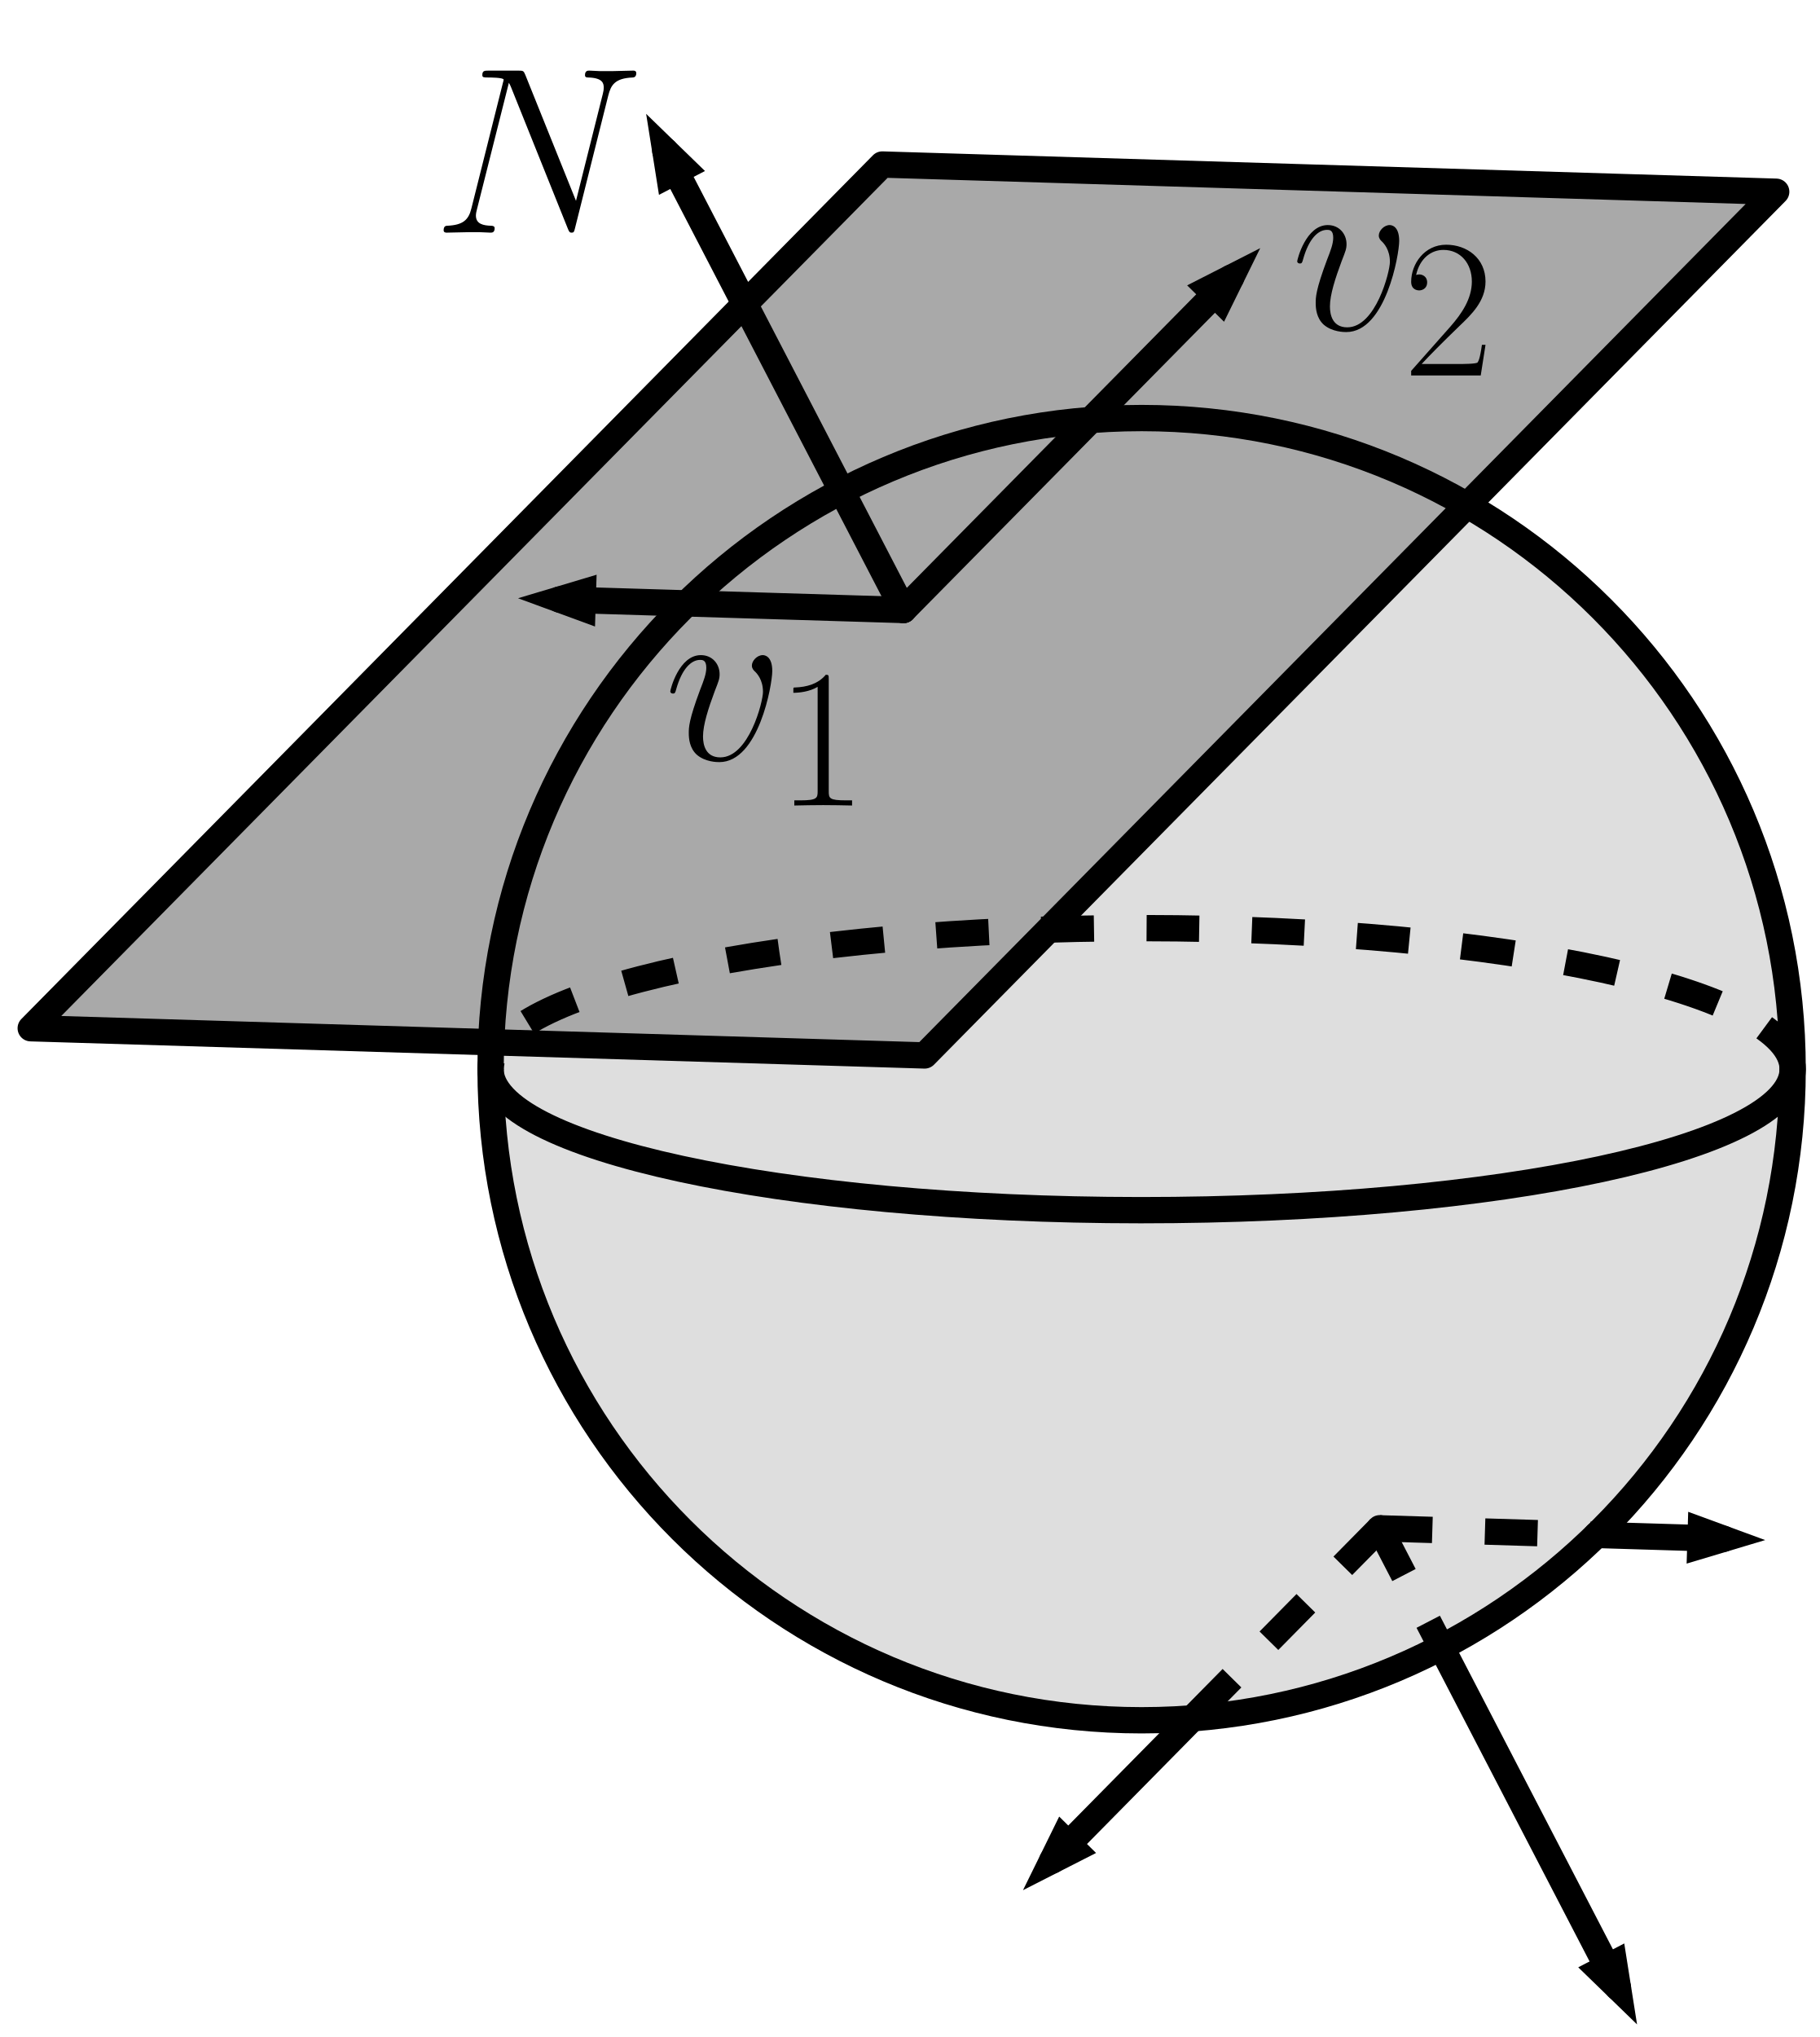
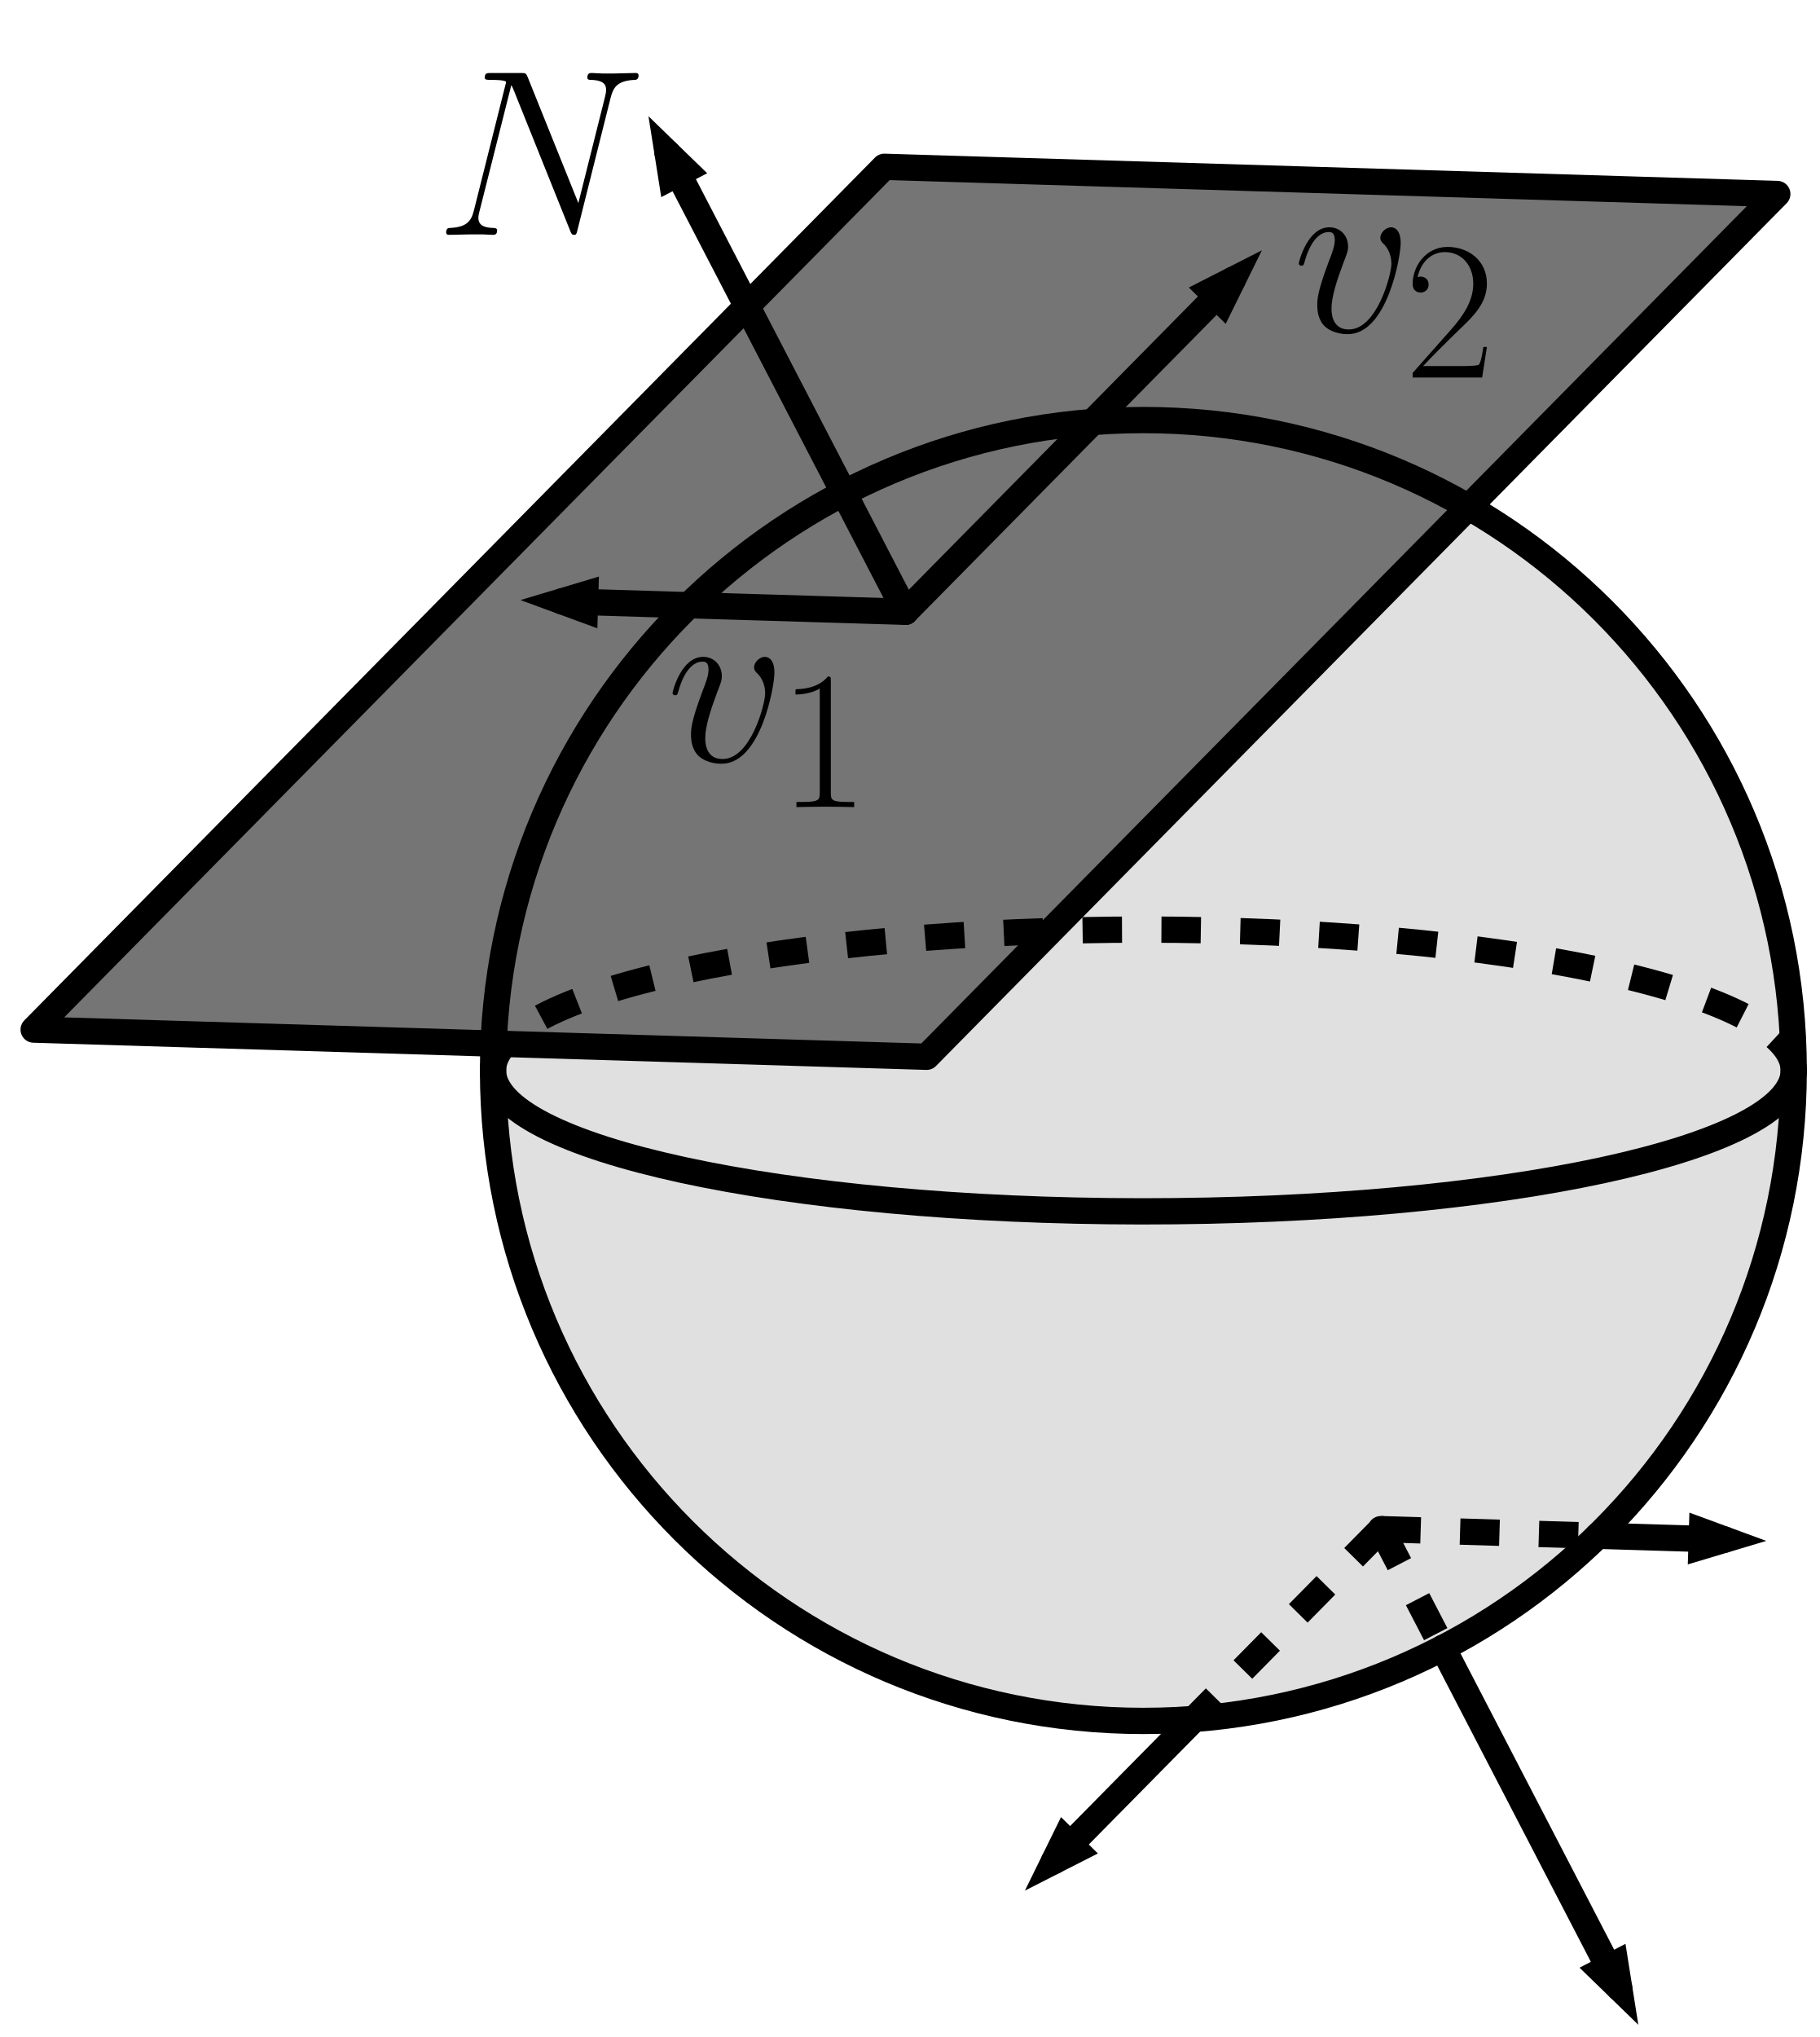
- <svg xmlns="http://www.w3.org/2000/svg" xmlns:xlink="http://www.w3.org/1999/xlink" width="553.241pt" height="619.342pt" viewBox="0 0 553.241 619.342" version="1.1">
+ <svg xmlns="http://www.w3.org/2000/svg" xmlns:xlink="http://www.w3.org/1999/xlink" width="554pt" height="620pt" viewBox="0 0 554 620" version="1.1">
  <defs>
    <g>
      <symbol overflow="visible" id="glyph0-0">
        <path style="stroke:none;" d="" />
      </symbol>
      <symbol overflow="visible" id="glyph0-1">
        <path style="stroke:none;" d="M 53.375 -41.688 C 54.172 -44.797 55.312 -46.953 60.797 -47.172 C 61.016 -47.172 61.891 -47.234 61.891 -48.469 C 61.891 -49.266 61.234 -49.266 60.953 -49.266 C 59.5 -49.266 55.828 -49.109 54.375 -49.109 L 50.922 -49.109 C 49.906 -49.109 48.609 -49.266 47.609 -49.266 C 47.172 -49.266 46.297 -49.266 46.297 -47.891 C 46.297 -47.172 46.875 -47.172 47.391 -47.172 C 51.719 -47.031 52 -45.359 52 -44.062 C 52 -43.422 51.938 -43.203 51.719 -42.188 L 43.562 -9.672 L 28.125 -48.031 C 27.625 -49.188 27.547 -49.266 25.969 -49.266 L 17.172 -49.266 C 15.719 -49.266 15.078 -49.266 15.078 -47.891 C 15.078 -47.172 15.578 -47.172 16.953 -47.172 C 17.312 -47.172 21.562 -47.172 21.562 -46.516 C 21.562 -46.375 21.422 -45.797 21.344 -45.578 L 11.75 -7.359 C 10.891 -3.828 9.156 -2.312 4.406 -2.094 C 4.031 -2.094 3.312 -2.016 3.312 -0.719 C 3.312 0 4.031 0 4.25 0 C 5.703 0 9.375 -0.141 10.812 -0.141 L 14.281 -0.141 C 15.297 -0.141 16.516 0 17.531 0 C 18.031 0 18.828 0 18.828 -1.375 C 18.828 -2.016 18.109 -2.094 17.812 -2.094 C 15.438 -2.156 13.125 -2.594 13.125 -5.188 C 13.125 -5.766 13.266 -6.422 13.422 -7 L 23.156 -45.578 C 23.578 -44.859 23.578 -44.719 23.875 -44.062 L 41.047 -1.297 C 41.406 -0.438 41.547 0 42.188 0 C 42.922 0 42.984 -0.219 43.281 -1.438 Z M 53.375 -41.688 " />
      </symbol>
-       <symbol overflow="visible" id="glyph0-2">
-         <path style="stroke:none;" d="M 32.969 -26.969 C 32.969 -31.516 30.656 -31.812 30.078 -31.812 C 28.344 -31.812 26.766 -30.078 26.766 -28.641 C 26.766 -27.766 27.266 -27.266 27.547 -26.969 C 28.266 -26.328 30.141 -24.375 30.141 -20.625 C 30.141 -17.594 25.828 -0.719 17.172 -0.719 C 12.766 -0.719 11.906 -4.406 11.906 -7.062 C 11.906 -10.672 13.562 -15.719 15.5 -20.922 C 16.656 -23.875 16.953 -24.594 16.953 -26.031 C 16.953 -29.062 14.781 -31.812 11.25 -31.812 C 4.609 -31.812 1.953 -21.344 1.953 -20.766 C 1.953 -20.484 2.234 -20.125 2.734 -20.125 C 3.391 -20.125 3.469 -20.406 3.75 -21.422 C 5.484 -27.625 8.297 -30.359 11.031 -30.359 C 11.688 -30.359 12.906 -30.359 12.906 -27.984 C 12.906 -26.109 12.109 -24.016 11.031 -21.281 C 7.578 -12.047 7.578 -9.812 7.578 -8.078 C 7.578 -6.484 7.797 -3.531 10.031 -1.516 C 12.625 0.719 16.234 0.719 16.875 0.719 C 28.844 0.719 32.969 -22.859 32.969 -26.969 Z M 32.969 -26.969 " />
-       </symbol>
      <symbol overflow="visible" id="glyph1-0">
        <path style="stroke:none;" d="" />
      </symbol>
      <symbol overflow="visible" id="glyph1-1">
+         <path style="stroke:none;" d="M 32.969 -26.969 C 32.969 -31.516 30.656 -31.812 30.078 -31.812 C 28.344 -31.812 26.766 -30.078 26.766 -28.641 C 26.766 -27.766 27.266 -27.266 27.547 -26.969 C 28.266 -26.328 30.141 -24.375 30.141 -20.625 C 30.141 -17.594 25.828 -0.719 17.172 -0.719 C 12.766 -0.719 11.906 -4.406 11.906 -7.062 C 11.906 -10.672 13.562 -15.719 15.5 -20.922 C 16.656 -23.875 16.953 -24.594 16.953 -26.031 C 16.953 -29.062 14.781 -31.812 11.25 -31.812 C 4.609 -31.812 1.953 -21.344 1.953 -20.766 C 1.953 -20.484 2.234 -20.125 2.734 -20.125 C 3.391 -20.125 3.469 -20.406 3.75 -21.422 C 5.484 -27.625 8.297 -30.359 11.031 -30.359 C 11.688 -30.359 12.906 -30.359 12.906 -27.984 C 12.906 -26.109 12.109 -24.016 11.031 -21.281 C 7.578 -12.047 7.578 -9.812 7.578 -8.078 C 7.578 -6.484 7.797 -3.531 10.031 -1.516 C 12.625 0.719 16.234 0.719 16.875 0.719 C 28.844 0.719 32.969 -22.859 32.969 -26.969 Z M 32.969 -26.969 " />
+       </symbol>
+       <symbol overflow="visible" id="glyph2-0">
+         <path style="stroke:none;" d="" />
+       </symbol>
+       <symbol overflow="visible" id="glyph2-1">
        <path style="stroke:none;" d="M 16 -38.422 C 16 -39.688 15.938 -39.75 15.094 -39.75 C 12.75 -36.922 9.203 -36.016 5.828 -35.891 C 5.656 -35.891 5.344 -35.891 5.297 -35.781 C 5.234 -35.656 5.234 -35.531 5.234 -34.266 C 7.094 -34.266 10.219 -34.625 12.625 -36.078 L 12.625 -4.391 C 12.625 -2.281 12.5 -1.562 7.328 -1.562 L 5.531 -1.562 L 5.531 0 C 8.422 -0.062 11.422 -0.125 14.312 -0.125 C 17.203 -0.125 20.203 -0.062 23.094 0 L 23.094 -1.562 L 21.281 -1.562 C 16.109 -1.562 16 -2.219 16 -4.391 Z M 16 -38.422 " />
      </symbol>
-       <symbol overflow="visible" id="glyph1-2">
+       <symbol overflow="visible" id="glyph2-2">
        <path style="stroke:none;" d="M 25.078 -9.312 L 23.984 -9.312 C 23.391 -5.047 22.906 -4.328 22.672 -3.969 C 22.359 -3.484 18.031 -3.484 17.203 -3.484 L 5.656 -3.484 C 7.812 -5.828 12.031 -10.094 17.141 -15.031 C 20.797 -18.516 25.078 -22.609 25.078 -28.562 C 25.078 -35.656 19.422 -39.75 13.109 -39.75 C 6.5 -39.75 2.469 -33.906 2.469 -28.5 C 2.469 -26.156 4.203 -25.859 4.938 -25.859 C 5.531 -25.859 7.328 -26.219 7.328 -28.312 C 7.328 -30.188 5.766 -30.719 4.938 -30.719 C 4.562 -30.719 4.203 -30.656 3.969 -30.547 C 5.109 -35.656 8.594 -38.172 12.266 -38.172 C 17.5 -38.172 20.922 -34.031 20.922 -28.562 C 20.922 -23.328 17.859 -18.812 14.438 -14.906 L 2.469 -1.391 L 2.469 0 L 23.625 0 Z M 25.078 -9.312 " />
      </symbol>
    </g>
-     <clipPath id="clip1">
-       <path d="M 206 409 L 476 409 L 476 619.344 L 206 619.344 Z M 206 409 " />
-     </clipPath>
-     <clipPath id="clip2">
-       <path d="M 206 445 L 440 445 L 440 619.344 L 206 619.344 Z M 206 445 " />
-     </clipPath>
-     <clipPath id="clip3">
-       <path d="M 372 353 L 553.242 353 L 553.242 582 L 372 582 Z M 372 353 " />
-     </clipPath>
-     <clipPath id="clip4">
-       <path d="M 403 352 L 553.242 352 L 553.242 584 L 403 584 Z M 403 352 " />
-     </clipPath>
-     <clipPath id="clip5">
-       <path d="M 325 387 L 553.242 387 L 553.242 619.344 L 325 619.344 Z M 325 387 " />
-     </clipPath>
-     <clipPath id="clip6">
-       <path d="M 373 483 L 553.242 483 L 553.242 619.344 L 373 619.344 Z M 373 483 " />
-     </clipPath>
  </defs>
-   <g id="surface1">
-     <path style=" stroke:none;fill-rule:evenodd;fill:rgb(87%,87%,87%);fill-opacity:1;" d="M 545.121 325.074 C 545.121 215.738 456.488 127.105 347.152 127.105 C 237.816 127.105 149.184 215.738 149.184 325.074 C 149.184 434.41 237.816 523.043 347.152 523.043 C 456.488 523.043 545.121 434.41 545.121 325.074 " />
-     <path style=" stroke:none;fill-rule:evenodd;fill:rgb(66.299%,66.299%,66.299%);fill-opacity:1;" d="M 281.172 320.902 L 9.344 312.629 L 268.297 50.023 L 540.125 58.297 Z M 281.172 320.902 " />
-     <g clip-path="url(#clip1)" clip-rule="nonzero">
-       <path style="fill:none;stroke-width:8;stroke-linecap:round;stroke-linejoin:miter;stroke:rgb(0%,0%,0%);stroke-opacity:1;stroke-miterlimit:10;" d="M 380.523 213.815 L 337.878 170.565 " transform="matrix(1,0,0,-1,-17.9058,736.253)" />
-     </g>
-     <path style=" stroke:none;fill-rule:evenodd;fill:rgb(0%,0%,0%);fill-opacity:1;" d="M 319.973 565.688 L 326.547 562.34 L 323.23 559.066 Z M 319.973 565.688 " />
-     <g clip-path="url(#clip2)" clip-rule="nonzero">
-       <path style="fill:none;stroke-width:8;stroke-linecap:round;stroke-linejoin:miter;stroke:rgb(0%,0%,0%);stroke-opacity:1;stroke-miterlimit:10;" d="M 337.878 170.565 L 344.453 173.913 L 341.136 177.187 Z M 337.878 170.565 " transform="matrix(1,0,0,-1,-17.9058,736.253)" />
-     </g>
-     <g clip-path="url(#clip3)" clip-rule="nonzero">
-       <path style="fill:none;stroke-width:8;stroke-linecap:round;stroke-linejoin:miter;stroke:rgb(0%,0%,0%);stroke-opacity:1;stroke-miterlimit:10;" d="M 503.394 269.562 L 542.027 268.386 " transform="matrix(1,0,0,-1,-17.9058,736.253)" />
-     </g>
-     <path style=" stroke:none;fill-rule:evenodd;fill:rgb(0%,0%,0%);fill-opacity:1;" d="M 524.121 467.867 L 517.195 465.324 L 517.055 469.984 Z M 524.121 467.867 " />
-     <g clip-path="url(#clip4)" clip-rule="nonzero">
-       <path style="fill:none;stroke-width:8;stroke-linecap:round;stroke-linejoin:miter;stroke:rgb(0%,0%,0%);stroke-opacity:1;stroke-miterlimit:10;" d="M 542.027 268.386 L 535.101 270.929 L 534.96 266.269 Z M 542.027 268.386 " transform="matrix(1,0,0,-1,-17.9058,736.253)" />
-     </g>
-     <g clip-path="url(#clip5)" clip-rule="nonzero">
-       <path style="fill:none;stroke-width:8;stroke-linecap:round;stroke-linejoin:miter;stroke:rgb(0%,0%,0%);stroke-opacity:1;stroke-miterlimit:10;" d="M 456.214 235.444 L 509.894 131.964 " transform="matrix(1,0,0,-1,-17.9058,736.253)" />
-     </g>
-     <path style=" stroke:none;fill-rule:evenodd;fill:rgb(0%,0%,0%);fill-opacity:1;" d="M 491.988 604.289 L 490.836 597.004 L 486.695 599.152 Z M 491.988 604.289 " />
-     <g clip-path="url(#clip6)" clip-rule="nonzero">
-       <path style="fill:none;stroke-width:8;stroke-linecap:round;stroke-linejoin:miter;stroke:rgb(0%,0%,0%);stroke-opacity:1;stroke-miterlimit:10;" d="M 509.894 131.964 L 508.742 139.249 L 504.601 137.101 Z M 509.894 131.964 " transform="matrix(1,0,0,-1,-17.9058,736.253)" />
-     </g>
-     <path style=" stroke:none;fill-rule:evenodd;fill:rgb(100%,100%,100%);fill-opacity:1;" d="M 421.371 464.684 C 421.371 463.688 420.562 462.883 419.57 462.883 C 418.578 462.883 417.77 463.688 417.77 464.684 C 417.77 465.68 418.578 466.484 419.57 466.484 C 420.562 466.484 421.371 465.68 421.371 464.684 " />
-     <path style="fill:none;stroke-width:8;stroke-linecap:butt;stroke-linejoin:round;stroke:rgb(0%,0%,0%);stroke-opacity:1;stroke-dasharray:16;stroke-miterlimit:10;" d="M 437.476 271.569 L 456.214 235.444 " transform="matrix(1,0,0,-1,-17.9058,736.253)" />
-     <path style="fill:none;stroke-width:8;stroke-linecap:butt;stroke-linejoin:round;stroke:rgb(0%,0%,0%);stroke-opacity:1;stroke-dasharray:16;stroke-miterlimit:10;" d="M 437.476 271.569 L 503.394 269.562 " transform="matrix(1,0,0,-1,-17.9058,736.253)" />
-     <path style="fill:none;stroke-width:8;stroke-linecap:butt;stroke-linejoin:round;stroke:rgb(0%,0%,0%);stroke-opacity:1;stroke-dasharray:16;stroke-miterlimit:10;" d="M 437.476 271.569 L 380.523 213.815 " transform="matrix(1,0,0,-1,-17.9058,736.253)" />
-     <path style="fill:none;stroke-width:8;stroke-linecap:butt;stroke-linejoin:round;stroke:rgb(0%,0%,0%);stroke-opacity:1;stroke-miterlimit:10;" d="M 563.027 411.179 C 563.027 520.515 474.394 609.148 365.058 609.148 C 255.722 609.148 167.089 520.515 167.089 411.179 C 167.089 301.843 255.722 213.21 365.058 213.21 C 474.394 213.21 563.027 301.843 563.027 411.179 " transform="matrix(1,0,0,-1,-17.9058,736.253)" />
-     <path style=" stroke:none;fill-rule:evenodd;fill:rgb(0%,0%,0%);fill-opacity:1;" d="M 546.922 325.738 C 546.922 324.742 546.113 323.938 545.121 323.938 C 544.129 323.938 543.32 324.742 543.32 325.738 C 543.32 326.73 544.129 327.539 545.121 327.539 C 546.113 327.539 546.922 326.73 546.922 325.738 " />
-     <path style="fill:none;stroke-width:8;stroke-linecap:butt;stroke-linejoin:round;stroke:rgb(0%,0%,0%);stroke-opacity:1;stroke-dasharray:16;stroke-miterlimit:10;" d="M 563.043 411.038 C 563.402 434.718 475.054 453.98 365.71 454.058 C 256.371 454.14 167.437 435.003 167.074 411.319 C 167.074 411.292 167.074 411.269 167.074 411.241 " transform="matrix(1,0,0,-1,-17.9058,736.253)" />
-     <path style="fill:none;stroke-width:8;stroke-linecap:butt;stroke-linejoin:round;stroke:rgb(0%,0%,0%);stroke-opacity:1;stroke-miterlimit:10;" d="M 167.074 411.241 C 166.925 387.562 255.445 368.335 364.785 368.304 C 473.972 368.269 562.668 387.39 563.043 411.038 " transform="matrix(1,0,0,-1,-17.9058,736.253)" />
-     <path style="fill:none;stroke-width:8;stroke-linecap:butt;stroke-linejoin:round;stroke:rgb(0%,0%,0%);stroke-opacity:1;stroke-miterlimit:10;" d="M 299.078 415.351 L 27.25 423.624 L 286.203 686.23 L 558.031 677.956 Z M 299.078 415.351 " transform="matrix(1,0,0,-1,-17.9058,736.253)" />
-     <path style="fill:none;stroke-width:8;stroke-linecap:round;stroke-linejoin:miter;stroke:rgb(0%,0%,0%);stroke-opacity:1;stroke-miterlimit:10;" d="M 292.64 550.788 L 392.238 651.792 " transform="matrix(1,0,0,-1,-17.9058,736.253)" />
-     <path style="fill-rule:evenodd;fill:rgb(0%,0%,0%);fill-opacity:1;stroke-width:8;stroke-linecap:round;stroke-linejoin:miter;stroke:rgb(0%,0%,0%);stroke-opacity:1;stroke-miterlimit:10;" d="M 392.238 651.792 L 385.664 648.444 L 388.984 645.171 Z M 392.238 651.792 " transform="matrix(1,0,0,-1,-17.9058,736.253)" />
-     <path style="fill:none;stroke-width:8;stroke-linecap:round;stroke-linejoin:miter;stroke:rgb(0%,0%,0%);stroke-opacity:1;stroke-miterlimit:10;" d="M 292.64 550.788 L 188.089 553.972 " transform="matrix(1,0,0,-1,-17.9058,736.253)" />
-     <path style="fill-rule:evenodd;fill:rgb(0%,0%,0%);fill-opacity:1;stroke-width:8;stroke-linecap:round;stroke-linejoin:miter;stroke:rgb(0%,0%,0%);stroke-opacity:1;stroke-miterlimit:10;" d="M 188.089 553.972 L 195.015 551.429 L 195.16 556.089 Z M 188.089 553.972 " transform="matrix(1,0,0,-1,-17.9058,736.253)" />
-     <path style="fill:none;stroke-width:8;stroke-linecap:round;stroke-linejoin:miter;stroke:rgb(0%,0%,0%);stroke-opacity:1;stroke-miterlimit:10;" d="M 292.64 550.792 L 220.222 690.398 " transform="matrix(1,0,0,-1,-17.9058,736.253)" />
-     <path style="fill-rule:evenodd;fill:rgb(0%,0%,0%);fill-opacity:1;stroke-width:8;stroke-linecap:round;stroke-linejoin:miter;stroke:rgb(0%,0%,0%);stroke-opacity:1;stroke-miterlimit:10;" d="M 220.222 690.398 L 221.375 683.112 L 225.515 685.257 Z M 220.222 690.398 " transform="matrix(1,0,0,-1,-17.9058,736.253)" />
-     <path style=" stroke:none;fill-rule:evenodd;fill:rgb(0%,0%,0%);fill-opacity:1;" d="M 423.172 464.684 C 423.172 462.695 421.559 461.086 419.57 461.086 C 417.582 461.086 415.969 462.695 415.969 464.684 C 415.969 466.672 417.582 468.285 419.57 468.285 C 421.559 468.285 423.172 466.672 423.172 464.684 " />
-     <path style=" stroke:none;fill-rule:evenodd;fill:rgb(0%,0%,0%);fill-opacity:1;" d="M 423.59 464.684 C 423.59 462.465 421.789 460.664 419.57 460.664 C 417.352 460.664 415.551 462.465 415.551 464.684 C 415.551 466.902 417.352 468.703 419.57 468.703 C 421.789 468.703 423.59 466.902 423.59 464.684 " />
+   <g id="surface6117">
+     <path style=" stroke:none;fill-rule:evenodd;fill:rgb(87.8%,87.8%,87.8%);fill-opacity:1;" d="M 546.027 325.82 C 546.027 216.484 457.395 127.852 348.059 127.852 C 238.723 127.852 150.09 216.484 150.09 325.82 C 150.09 435.156 238.723 523.793 348.059 523.793 C 457.395 523.793 546.027 435.156 546.027 325.82 Z M 546.027 325.82 " />
+     <path style=" stroke:none;fill-rule:evenodd;fill:rgb(45.9%,45.9%,45.9%);fill-opacity:1;" d="M 282.078 321.652 L 10.25 313.375 L 269.199 50.77 L 541.031 59.043 Z M 282.078 321.652 " />
+     <path style="fill:none;stroke-width:8;stroke-linecap:round;stroke-linejoin:miter;stroke:rgb(0%,0%,0%);stroke-opacity:1;stroke-miterlimit:10;" d="M 380.523 213.812 L 337.879 170.566 " transform="matrix(1,0,0,-1,-17,737)" />
+     <path style="fill-rule:evenodd;fill:rgb(0%,0%,0%);fill-opacity:1;stroke-width:8;stroke-linecap:round;stroke-linejoin:miter;stroke:rgb(0%,0%,0%);stroke-opacity:1;stroke-miterlimit:10;" d="M 337.879 170.566 L 344.453 173.914 L 341.133 177.188 Z M 337.879 170.566 " transform="matrix(1,0,0,-1,-17,737)" />
+     <path style="fill:none;stroke-width:8;stroke-linecap:round;stroke-linejoin:miter;stroke:rgb(0%,0%,0%);stroke-opacity:1;stroke-miterlimit:10;" d="M 503.395 269.562 L 542.027 268.387 " transform="matrix(1,0,0,-1,-17,737)" />
+     <path style="fill-rule:evenodd;fill:rgb(0%,0%,0%);fill-opacity:1;stroke-width:8;stroke-linecap:round;stroke-linejoin:miter;stroke:rgb(0%,0%,0%);stroke-opacity:1;stroke-miterlimit:10;" d="M 542.027 268.387 L 535.102 270.93 L 534.957 266.27 Z M 542.027 268.387 " transform="matrix(1,0,0,-1,-17,737)" />
+     <path style="fill:none;stroke-width:8;stroke-linecap:round;stroke-linejoin:miter;stroke:rgb(0%,0%,0%);stroke-opacity:1;stroke-miterlimit:10;" d="M 456.215 235.445 L 509.895 131.961 " transform="matrix(1,0,0,-1,-17,737)" />
+     <path style="fill-rule:evenodd;fill:rgb(0%,0%,0%);fill-opacity:1;stroke-width:8;stroke-linecap:round;stroke-linejoin:miter;stroke:rgb(0%,0%,0%);stroke-opacity:1;stroke-miterlimit:10;" d="M 509.895 131.961 L 508.738 139.25 L 504.602 137.102 Z M 509.895 131.961 " transform="matrix(1,0,0,-1,-17,737)" />
+     <path style=" stroke:none;fill-rule:evenodd;fill:rgb(100%,100%,100%);fill-opacity:1;" d="M 422.277 465.43 C 422.277 463.031 418.676 463.031 418.676 465.43 C 418.676 467.832 422.277 467.832 422.277 465.43 Z M 422.277 465.43 " />
+     <path style="fill:none;stroke-width:8;stroke-linecap:butt;stroke-linejoin:round;stroke:rgb(0%,0%,0%);stroke-opacity:1;stroke-dasharray:12;stroke-miterlimit:10;" d="M 437.477 271.57 L 456.215 235.445 " transform="matrix(1,0,0,-1,-17,737)" />
+     <path style="fill:none;stroke-width:8;stroke-linecap:butt;stroke-linejoin:round;stroke:rgb(0%,0%,0%);stroke-opacity:1;stroke-dasharray:12;stroke-miterlimit:10;" d="M 437.477 271.57 L 503.395 269.562 " transform="matrix(1,0,0,-1,-17,737)" />
+     <path style="fill:none;stroke-width:8;stroke-linecap:butt;stroke-linejoin:round;stroke:rgb(0%,0%,0%);stroke-opacity:1;stroke-dasharray:12;stroke-miterlimit:10;" d="M 437.477 271.57 L 380.523 213.812 " transform="matrix(1,0,0,-1,-17,737)" />
+     <path style="fill:none;stroke-width:8;stroke-linecap:butt;stroke-linejoin:round;stroke:rgb(0%,0%,0%);stroke-opacity:1;stroke-miterlimit:10;" d="M 563.027 411.18 C 563.027 520.516 474.395 609.148 365.059 609.148 C 255.723 609.148 167.09 520.516 167.09 411.18 C 167.09 301.844 255.723 213.207 365.059 213.207 C 474.395 213.207 563.027 301.844 563.027 411.18 Z M 563.027 411.18 " transform="matrix(1,0,0,-1,-17,737)" />
+     <path style=" stroke:none;fill-rule:evenodd;fill:rgb(0%,0%,0%);fill-opacity:1;" d="M 547.828 326.484 C 547.828 324.086 544.227 324.086 544.227 326.484 C 544.227 328.887 547.828 328.887 547.828 326.484 Z M 547.828 326.484 " />
+     <path style="fill:none;stroke-width:8;stroke-linecap:butt;stroke-linejoin:round;stroke:rgb(0%,0%,0%);stroke-opacity:1;stroke-dasharray:12;stroke-miterlimit:10;" d="M 563.043 411.035 C 563.215 422.418 542.496 433.344 505.453 441.414 C 468.406 449.484 418.074 454.031 365.535 454.059 C 312.996 454.086 262.559 449.59 225.336 441.559 C 188.113 433.527 167.152 422.621 167.074 411.242 " transform="matrix(1,0,0,-1,-17,737)" />
+     <path style="fill:none;stroke-width:8;stroke-linecap:butt;stroke-linejoin:round;stroke:rgb(0%,0%,0%);stroke-opacity:1;stroke-miterlimit:10;" d="M 167.074 411.242 C 166.926 387.578 255.32 368.359 364.582 368.301 C 473.848 368.246 562.668 387.371 563.043 411.035 " transform="matrix(1,0,0,-1,-17,737)" />
+     <path style="fill:none;stroke-width:8;stroke-linecap:butt;stroke-linejoin:round;stroke:rgb(0%,0%,0%);stroke-opacity:1;stroke-miterlimit:10;" d="M 299.078 415.348 L 27.25 423.625 L 286.199 686.23 L 558.031 677.957 Z M 299.078 415.348 " transform="matrix(1,0,0,-1,-17,737)" />
+     <path style="fill:none;stroke-width:8;stroke-linecap:round;stroke-linejoin:miter;stroke:rgb(0%,0%,0%);stroke-opacity:1;stroke-miterlimit:10;" d="M 292.641 550.789 L 392.238 651.793 " transform="matrix(1,0,0,-1,-17,737)" />
+     <path style="fill-rule:evenodd;fill:rgb(0%,0%,0%);fill-opacity:1;stroke-width:8;stroke-linecap:round;stroke-linejoin:miter;stroke:rgb(0%,0%,0%);stroke-opacity:1;stroke-miterlimit:10;" d="M 392.238 651.793 L 385.66 648.445 L 388.98 645.172 Z M 392.238 651.793 " transform="matrix(1,0,0,-1,-17,737)" />
+     <path style="fill:none;stroke-width:8;stroke-linecap:round;stroke-linejoin:miter;stroke:rgb(0%,0%,0%);stroke-opacity:1;stroke-miterlimit:10;" d="M 292.641 550.789 L 188.09 553.973 " transform="matrix(1,0,0,-1,-17,737)" />
+     <path style="fill-rule:evenodd;fill:rgb(0%,0%,0%);fill-opacity:1;stroke-width:8;stroke-linecap:round;stroke-linejoin:miter;stroke:rgb(0%,0%,0%);stroke-opacity:1;stroke-miterlimit:10;" d="M 188.09 553.973 L 195.016 551.43 L 195.156 556.09 Z M 188.09 553.973 " transform="matrix(1,0,0,-1,-17,737)" />
+     <path style="fill:none;stroke-width:8;stroke-linecap:round;stroke-linejoin:miter;stroke:rgb(0%,0%,0%);stroke-opacity:1;stroke-miterlimit:10;" d="M 292.641 550.789 L 220.223 690.398 " transform="matrix(1,0,0,-1,-17,737)" />
+     <path style="fill-rule:evenodd;fill:rgb(0%,0%,0%);fill-opacity:1;stroke-width:8;stroke-linecap:round;stroke-linejoin:miter;stroke:rgb(0%,0%,0%);stroke-opacity:1;stroke-miterlimit:10;" d="M 220.223 690.398 L 221.375 683.109 L 225.516 685.258 Z M 220.223 690.398 " transform="matrix(1,0,0,-1,-17,737)" />
+     <path style=" stroke:none;fill-rule:evenodd;fill:rgb(0%,0%,0%);fill-opacity:1;" d="M 424.074 465.43 C 424.074 460.629 416.875 460.629 416.875 465.43 C 416.875 470.23 424.074 470.23 424.074 465.43 Z M 424.074 465.43 " />
+     <path style=" stroke:none;fill-rule:evenodd;fill:rgb(0%,0%,0%);fill-opacity:1;" d="M 424.496 465.43 C 424.496 460.07 416.457 460.07 416.457 465.43 C 416.457 470.789 424.496 470.789 424.496 465.43 Z M 424.496 465.43 " />
    <g style="fill:rgb(0%,0%,0%);fill-opacity:1;">
-       <use xlink:href="#glyph0-1" x="131.593" y="70.735" />
+       <use xlink:href="#glyph0-1" x="132.499" y="71.479" />
    </g>
    <g style="fill:rgb(0%,0%,0%);fill-opacity:1;">
-       <use xlink:href="#glyph0-2" x="201.873" y="230.998" />
+       <use xlink:href="#glyph1-1" x="202.779" y="231.743" />
    </g>
    <g style="fill:rgb(0%,0%,0%);fill-opacity:1;">
-       <use xlink:href="#glyph1-1" x="236.013" y="244.911" />
+       <use xlink:href="#glyph2-1" x="236.919" y="245.656" />
    </g>
    <g style="fill:rgb(0%,0%,0%);fill-opacity:1;">
-       <use xlink:href="#glyph0-2" x="392.513" y="100.243" />
+       <use xlink:href="#glyph1-1" x="393.419" y="100.993" />
    </g>
    <g style="fill:rgb(0%,0%,0%);fill-opacity:1;">
-       <use xlink:href="#glyph1-2" x="426.653" y="114.156" />
+       <use xlink:href="#glyph2-2" x="427.559" y="114.906" />
    </g>
-     <path style="fill:none;stroke-width:0.4;stroke-linecap:butt;stroke-linejoin:round;stroke:rgb(100%,100%,100%);stroke-opacity:1;stroke-miterlimit:10;" d="M 18.105 736.054 L 18.105 117.112 L 570.949 117.112 L 570.949 736.054 Z M 18.105 736.054 " transform="matrix(1,0,0,-1,-17.9058,736.253)" />
+     <path style="fill:none;stroke-width:0.4;stroke-linecap:butt;stroke-linejoin:round;stroke:rgb(100%,100%,100%);stroke-opacity:1;stroke-miterlimit:10;" d="M 18.105 736.055 L 18.105 117.109 L 570.945 117.109 L 570.945 736.055 Z M 18.105 736.055 " transform="matrix(1,0,0,-1,-17,737)" />
  </g>
</svg>
